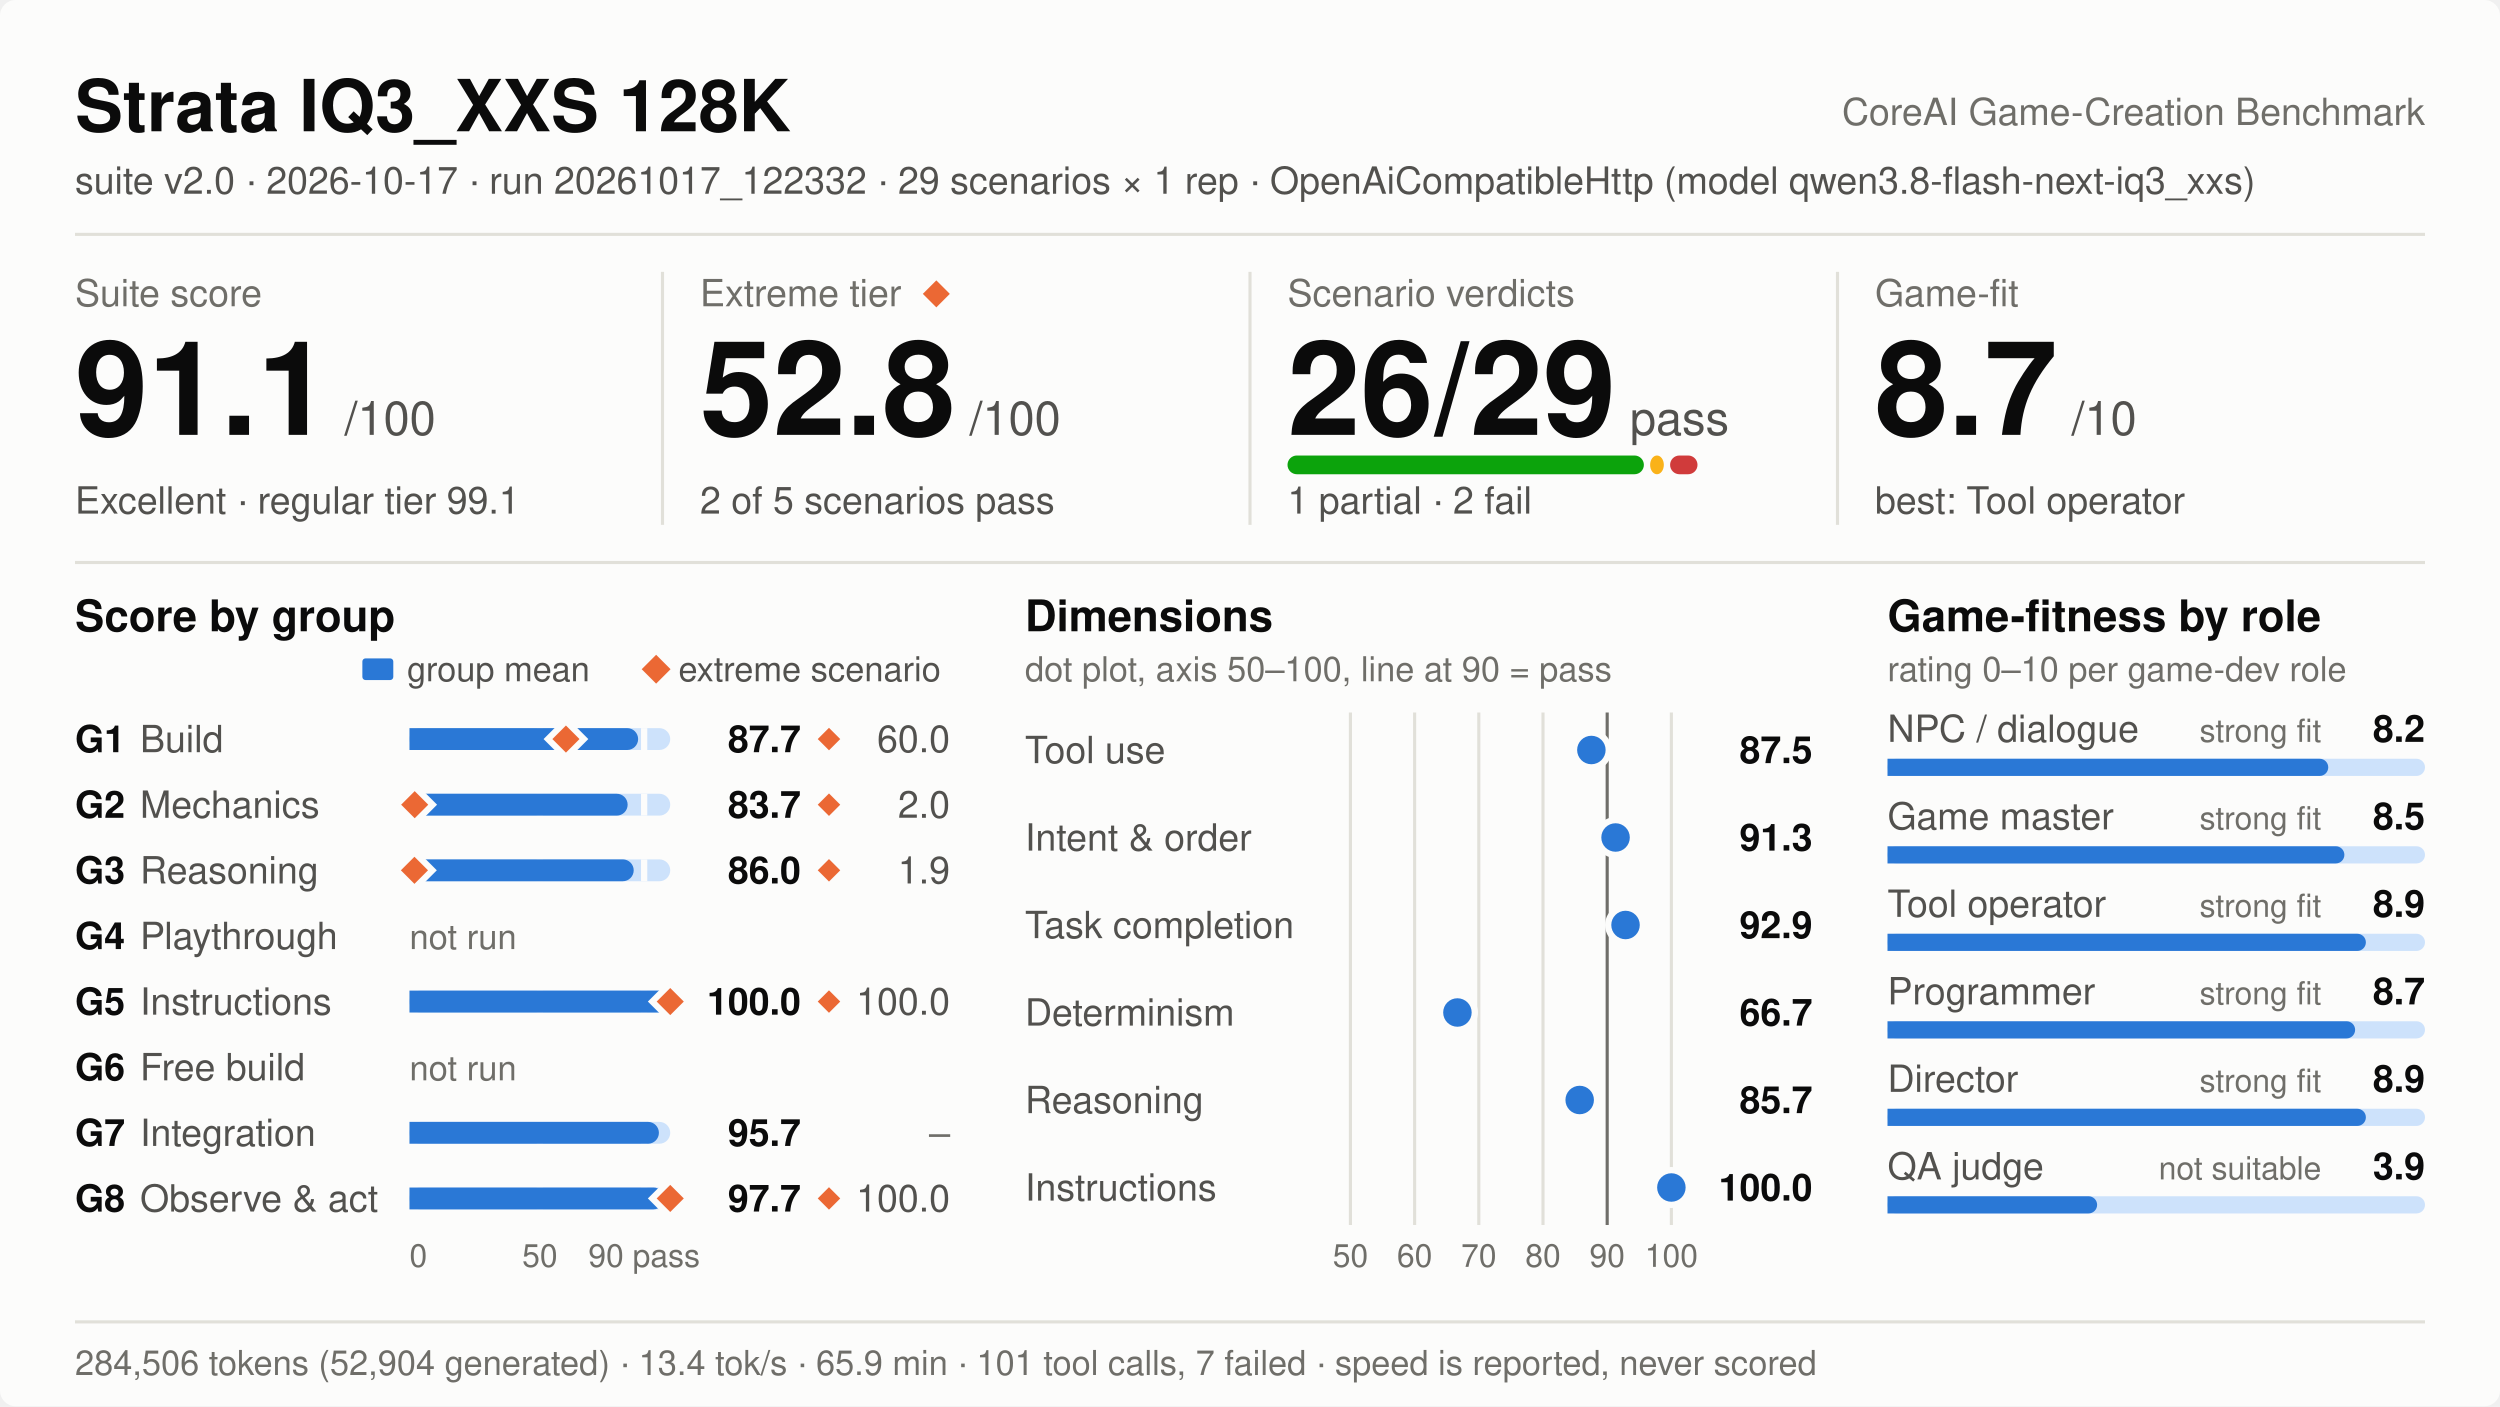
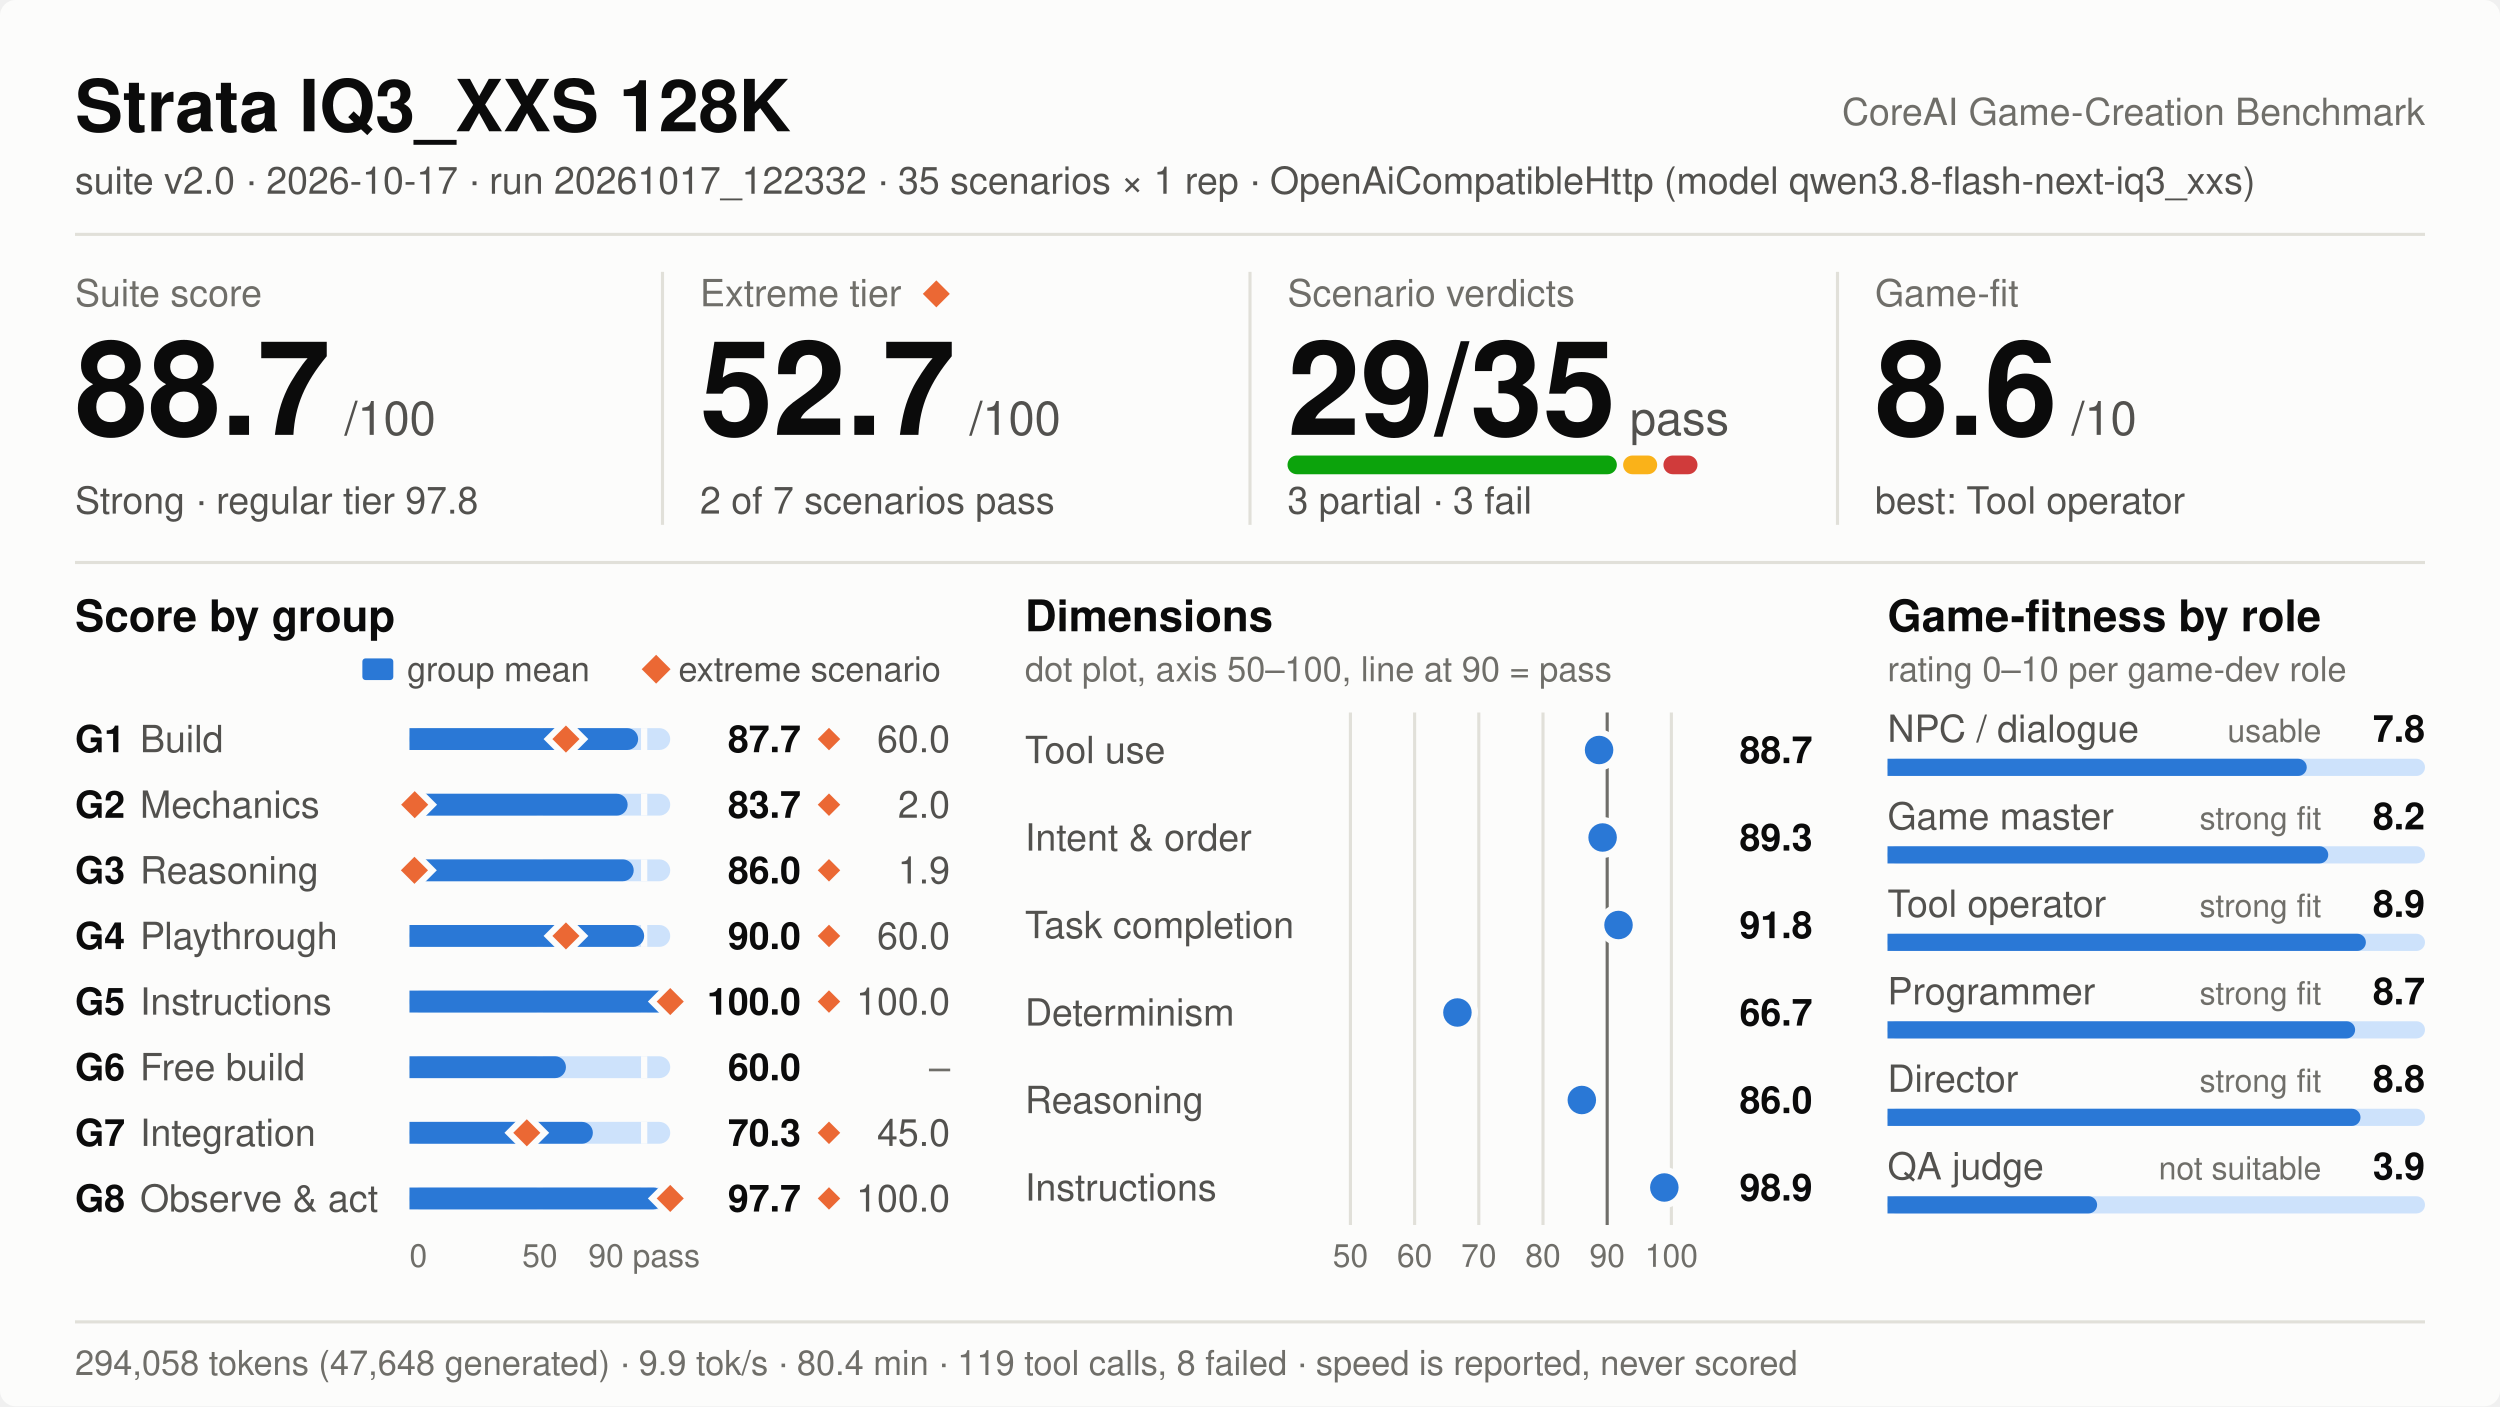
<svg xmlns="http://www.w3.org/2000/svg" width="1600" height="900" viewBox="0 0 1600 900" font-family="system-ui, -apple-system, 'Segoe UI', Helvetica, Arial, sans-serif" role="img" aria-label="CoreAI Game-Creation Benchmark model card: Strata IQ3_XXS 128K">
  <style>.bc-f3{fill:#6f6e69}.bc-f1{fill:#0b0b0b}.bc-f2{fill:#52514e}.bc-f9{fill:#eb6834}.bc-f10{fill:#0ca30c}.bc-f11{fill:#fab219}.bc-f12{fill:#d03b3b}.bc-f7{fill:#2a78d6}.bc-f8{fill:#cde2fb}.bc-f0{fill:#fcfcfb}.bc-s4{stroke:#e1e0d9}.bc-s3{stroke:#6f6e69}.bc-tn{font-variant-numeric:tabular-nums}@media (prefers-color-scheme: dark){.bc-f3{fill:#9a988f}.bc-f1{fill:#ffffff}.bc-f2{fill:#c3c2b7}.bc-f9{fill:#d95926}.bc-f10{fill:#0ca30c}.bc-f11{fill:#fab219}.bc-f12{fill:#d03b3b}.bc-f7{fill:#3987e5}.bc-f8{fill:#0d366b}.bc-f0{fill:#1a1a19}.bc-s4{stroke:#2c2c2a}.bc-s3{stroke:#9a988f}}</style>
  <rect width="100%" height="100%" rx="10" class="bc-f0" />
  <text x="1552" y="80" font-size="24" text-anchor="end" class="bc-f3">CoreAI Game-Creation Benchmark</text>
  <text x="48" y="84" font-size="46" font-weight="600" class="bc-f1">Strata IQ3_XXS 128K</text>
-   <text x="48" y="124" font-size="24" class="bc-f2">suite v2.0 · 2026-10-17 · run 20261017_122332 · 29 scenarios × 1 rep · OpenAiCompatibleHttp (model qwen3.8-flash-next-iq3_xxs)</text>
+   <text x="48" y="124" font-size="24" class="bc-f2">suite v2.0 · 2026-10-17 · run 20261017_122332 · 35 scenarios × 1 rep · OpenAiCompatibleHttp (model qwen3.8-flash-next-iq3_xxs)</text>
  <line x1="48" y1="150" x2="1552" y2="150" stroke-width="2" class="bc-s4" />
  <line x1="424" y1="174" x2="424" y2="335.92" stroke-width="2" class="bc-s4" />
  <line x1="800" y1="174" x2="800" y2="335.92" stroke-width="2" class="bc-s4" />
  <line x1="1176" y1="174" x2="1176" y2="335.92" stroke-width="2" class="bc-s4" />
  <text x="48" y="196" font-size="24" class="bc-f3">Suite score</text>
-   <text x="48" y="278.32" font-size="84" font-weight="600" class="bc-f1">91.1<tspan dx="9" font-size="30" font-weight="400" class="bc-f2">/100</tspan>
+   <text x="48" y="278.32" font-size="84" font-weight="600" class="bc-f1">88.7<tspan dx="9" font-size="30" font-weight="400" class="bc-f2">/100</tspan>
  </text>
-   <text x="48" y="328.72" font-size="24" class="bc-f2">Excellent · regular tier 99.1</text>
+   <text x="48" y="328.72" font-size="24" class="bc-f2">Strong · regular tier 97.8</text>
  <text x="448" y="196" font-size="24" class="bc-f3">Extreme tier</text>
-   <text x="448" y="278.32" font-size="84" font-weight="600" class="bc-f1">52.8<tspan dx="9" font-size="30" font-weight="400" class="bc-f2">/100</tspan>
+   <text x="448" y="278.32" font-size="84" font-weight="600" class="bc-f1">52.7<tspan dx="9" font-size="30" font-weight="400" class="bc-f2">/100</tspan>
  </text>
-   <text x="448" y="328.72" font-size="24" class="bc-f2">2 of 5 scenarios pass</text>
+   <text x="448" y="328.72" font-size="24" class="bc-f2">2 of 7 scenarios pass</text>
  <path d="M599.24,179.44 L607.88,188.08 L599.24,196.72 L590.6,188.08 Z" class="bc-f9" />
  <text x="824" y="196" font-size="24" class="bc-f3">Scenario verdicts</text>
-   <text x="824" y="278.32" font-size="84" font-weight="600" class="bc-f1">26/29<tspan dx="9" font-size="30" font-weight="400" class="bc-f2">pass</tspan>
+   <text x="824" y="278.32" font-size="84" font-weight="600" class="bc-f1">29/35<tspan dx="9" font-size="30" font-weight="400" class="bc-f2">pass</tspan>
  </text>
-   <text x="824" y="328.72" font-size="24" class="bc-f2">1 partial · 2 fail</text>
-   <rect x="824" y="291.52" width="228.08" height="12" rx="6" class="bc-f10" />
-   <rect x="1056.08" y="291.52" width="8.77" height="12" rx="6" class="bc-f11" />
-   <rect x="1068.86" y="291.52" width="17.54" height="12" rx="6" class="bc-f12" />
+   <text x="824" y="328.72" font-size="24" class="bc-f2">3 partial · 3 fail</text>
+   <rect x="824" y="291.52" width="210.79" height="12" rx="6" class="bc-f10" />
+   <rect x="1038.79" y="291.52" width="21.81" height="12" rx="6" class="bc-f11" />
+   <rect x="1064.59" y="291.52" width="21.81" height="12" rx="6" class="bc-f12" />
  <text x="1200" y="196" font-size="24" class="bc-f3">Game-fit</text>
-   <text x="1200" y="278.32" font-size="84" font-weight="600" class="bc-f1">8.7<tspan dx="9" font-size="30" font-weight="400" class="bc-f2">/10</tspan>
+   <text x="1200" y="278.32" font-size="84" font-weight="600" class="bc-f1">8.6<tspan dx="9" font-size="30" font-weight="400" class="bc-f2">/10</tspan>
  </text>
  <text x="1200" y="328.72" font-size="24" class="bc-f2">best: Tool operator</text>
  <line x1="48" y1="360" x2="1552" y2="360" stroke-width="2" class="bc-s4" />
  <text x="48" y="404" font-size="28" font-weight="600" class="bc-f1">Score by group</text>
  <text x="434.22" y="436" font-size="22" class="bc-f2">extreme scenario</text>
  <path d="M419.92,419.06 L429.16,428.3 L419.92,437.54 L410.68,428.3 Z" class="bc-f9" />
  <text x="260.51" y="436" font-size="22" class="bc-f2">group mean</text>
  <rect x="231.91" y="421.37" width="19.8" height="13.86" rx="2" class="bc-f7" />
  <text x="48" y="481.4" font-size="24" font-weight="600" class="bc-f1">G1<tspan dx="9.6" font-size="24" font-weight="400" class="bc-f2">Build</tspan>
  </text>
  <rect x="262.06" y="466" width="166.89" height="14" rx="7" class="bc-f8" />
  <rect x="343.51" y="466" width="4" height="14" class="bc-f0" />
  <rect x="410.26" y="466" width="4" height="14" class="bc-f0" />
  <path d="M262.06,466 H401.4 A7,7 0 0 1 408.4,473 V473 A7,7 0 0 1 401.4,480 H262.06 V466 Z" class="bc-f7" />
  <text x="512.55" y="481.4" font-size="24" font-weight="600" text-anchor="end" class="bc-f1 bc-tn">87.7</text>
  <path d="M362.2,458.68 L376.52,473 L362.2,487.32 L347.88,473 Z" class="bc-f0" />
  <path d="M362.2,464.32 L370.88,473 L362.2,481.68 L353.52,473 Z" class="bc-f9" />
  <path d="M530.55,465.8 L537.75,473 L530.55,480.2 L523.35,473 Z" class="bc-f9" />
  <text x="608" y="481.4" font-size="24" text-anchor="end" class="bc-f2 bc-tn">60.0</text>
  <text x="48" y="523.4" font-size="24" font-weight="600" class="bc-f1">G2<tspan dx="9.6" font-size="24" font-weight="400" class="bc-f2">Mechanics</tspan>
  </text>
  <rect x="262.06" y="508" width="166.89" height="14" rx="7" class="bc-f8" />
  <rect x="343.51" y="508" width="4" height="14" class="bc-f0" />
  <rect x="410.26" y="508" width="4" height="14" class="bc-f0" />
  <path d="M262.06,508 H394.69 A7,7 0 0 1 401.69,515 V515 A7,7 0 0 1 394.69,522 H262.06 V508 Z" class="bc-f7" />
  <text x="512.55" y="523.4" font-size="24" font-weight="600" text-anchor="end" class="bc-f1 bc-tn">83.7</text>
  <path d="M265.4,500.68 L279.72,515 L265.4,529.32 L251.08,515 Z" class="bc-f0" />
  <path d="M265.4,506.32 L274.08,515 L265.4,523.68 L256.72,515 Z" class="bc-f9" />
  <path d="M530.55,507.8 L537.75,515 L530.55,522.2 L523.35,515 Z" class="bc-f9" />
  <text x="608" y="523.4" font-size="24" text-anchor="end" class="bc-f2 bc-tn">2.0</text>
  <text x="48" y="565.4" font-size="24" font-weight="600" class="bc-f1">G3<tspan dx="9.6" font-size="24" font-weight="400" class="bc-f2">Reasoning</tspan>
  </text>
  <rect x="262.06" y="550" width="166.89" height="14" rx="7" class="bc-f8" />
  <rect x="343.51" y="550" width="4" height="14" class="bc-f0" />
  <rect x="410.26" y="550" width="4" height="14" class="bc-f0" />
  <path d="M262.06,550 H398.57 A7,7 0 0 1 405.57,557 V557 A7,7 0 0 1 398.57,564 H262.06 V550 Z" class="bc-f7" />
  <text x="512.55" y="565.4" font-size="24" font-weight="600" text-anchor="end" class="bc-f1 bc-tn">86.0</text>
  <path d="M265.24,542.68 L279.56,557 L265.24,571.32 L250.92,557 Z" class="bc-f0" />
  <path d="M265.24,548.32 L273.92,557 L265.24,565.68 L256.56,557 Z" class="bc-f9" />
  <path d="M530.55,549.8 L537.75,557 L530.55,564.2 L523.35,557 Z" class="bc-f9" />
  <text x="608" y="565.4" font-size="24" text-anchor="end" class="bc-f2 bc-tn">1.9</text>
  <text x="48" y="607.4" font-size="24" font-weight="600" class="bc-f1">G4<tspan dx="9.6" font-size="24" font-weight="400" class="bc-f2">Playthrough</tspan>
  </text>
-   <text x="262.06" y="607.4" font-size="22.08" class="bc-f3">not run</text>
+   <rect x="262.06" y="592" width="166.89" height="14" rx="7" class="bc-f8" />
+   <rect x="343.51" y="592" width="4" height="14" class="bc-f0" />
+   <rect x="410.26" y="592" width="4" height="14" class="bc-f0" />
+   <path d="M262.06,592 H405.26 A7,7 0 0 1 412.26,599 V599 A7,7 0 0 1 405.26,606 H262.06 V592 Z" class="bc-f7" />
+   <text x="512.55" y="607.4" font-size="24" font-weight="600" text-anchor="end" class="bc-f1 bc-tn">90.0</text>
+   <path d="M362.2,584.68 L376.52,599 L362.2,613.32 L347.88,599 Z" class="bc-f0" />
+   <path d="M362.2,590.32 L370.88,599 L362.2,607.68 L353.52,599 Z" class="bc-f9" />
+   <path d="M530.55,591.8 L537.75,599 L530.55,606.2 L523.35,599 Z" class="bc-f9" />
+   <text x="608" y="607.4" font-size="24" text-anchor="end" class="bc-f2 bc-tn">60.0</text>
  <text x="48" y="649.4" font-size="24" font-weight="600" class="bc-f1">G5<tspan dx="9.6" font-size="24" font-weight="400" class="bc-f2">Instructions</tspan>
  </text>
  <rect x="262.06" y="634" width="166.89" height="14" rx="7" class="bc-f8" />
  <rect x="343.51" y="634" width="4" height="14" class="bc-f0" />
  <rect x="410.26" y="634" width="4" height="14" class="bc-f0" />
  <path d="M262.06,634 H421.95 A7,7 0 0 1 428.95,641 V641 A7,7 0 0 1 421.95,648 H262.06 V634 Z" class="bc-f7" />
  <text x="512.55" y="649.4" font-size="24" font-weight="600" text-anchor="end" class="bc-f1 bc-tn">100.0</text>
  <path d="M428.95,626.68 L443.27,641 L428.95,655.32 L414.63,641 Z" class="bc-f0" />
  <path d="M428.95,632.32 L437.63,641 L428.95,649.68 L420.27,641 Z" class="bc-f9" />
  <path d="M530.55,633.8 L537.75,641 L530.55,648.2 L523.35,641 Z" class="bc-f9" />
  <text x="608" y="649.4" font-size="24" text-anchor="end" class="bc-f2 bc-tn">100.0</text>
  <text x="48" y="691.4" font-size="24" font-weight="600" class="bc-f1">G6<tspan dx="9.6" font-size="24" font-weight="400" class="bc-f2">Free build</tspan>
  </text>
-   <text x="262.06" y="691.4" font-size="22.08" class="bc-f3">not run</text>
+   <rect x="262.06" y="676" width="166.89" height="14" rx="7" class="bc-f8" />
+   <rect x="343.51" y="676" width="4" height="14" class="bc-f0" />
+   <rect x="410.26" y="676" width="4" height="14" class="bc-f0" />
+   <path d="M262.06,676 H355.2 A7,7 0 0 1 362.2,683 V683 A7,7 0 0 1 355.2,690 H262.06 V676 Z" class="bc-f7" />
+   <text x="512.55" y="691.4" font-size="24" font-weight="600" text-anchor="end" class="bc-f1 bc-tn">60.0</text>
+   <text x="608" y="691.4" font-size="24" text-anchor="end" class="bc-f3">–</text>
  <text x="48" y="733.4" font-size="24" font-weight="600" class="bc-f1">G7<tspan dx="9.6" font-size="24" font-weight="400" class="bc-f2">Integration</tspan>
  </text>
  <rect x="262.06" y="718" width="166.89" height="14" rx="7" class="bc-f8" />
  <rect x="343.51" y="718" width="4" height="14" class="bc-f0" />
  <rect x="410.26" y="718" width="4" height="14" class="bc-f0" />
-   <path d="M262.06,718 H414.7 A7,7 0 0 1 421.7,725 V725 A7,7 0 0 1 414.7,732 H262.06 V718 Z" class="bc-f7" />
-   <text x="512.55" y="733.4" font-size="24" font-weight="600" text-anchor="end" class="bc-f1 bc-tn">95.7</text>
-   <text x="608" y="733.4" font-size="24" text-anchor="end" class="bc-f3">–</text>
+   <path d="M262.06,718 H372.43 A7,7 0 0 1 379.43,725 V725 A7,7 0 0 1 372.43,732 H262.06 V718 Z" class="bc-f7" />
+   <text x="512.55" y="733.4" font-size="24" font-weight="600" text-anchor="end" class="bc-f1 bc-tn">70.3</text>
+   <path d="M337.16,710.68 L351.48,725 L337.16,739.32 L322.84,725 Z" class="bc-f0" />
+   <path d="M337.16,716.32 L345.84,725 L337.16,733.68 L328.48,725 Z" class="bc-f9" />
+   <path d="M530.55,717.8 L537.75,725 L530.55,732.2 L523.35,725 Z" class="bc-f9" />
+   <text x="608" y="733.4" font-size="24" text-anchor="end" class="bc-f2 bc-tn">45.0</text>
  <text x="48" y="775.4" font-size="24" font-weight="600" class="bc-f1">G8<tspan dx="9.6" font-size="24" font-weight="400" class="bc-f2">Observe &amp; act</tspan>
  </text>
  <rect x="262.06" y="760" width="166.89" height="14" rx="7" class="bc-f8" />
  <rect x="343.51" y="760" width="4" height="14" class="bc-f0" />
  <rect x="410.26" y="760" width="4" height="14" class="bc-f0" />
  <path d="M262.06,760 H418.16 A7,7 0 0 1 425.16,767 V767 A7,7 0 0 1 418.16,774 H262.06 V760 Z" class="bc-f7" />
  <text x="512.55" y="775.4" font-size="24" font-weight="600" text-anchor="end" class="bc-f1 bc-tn">97.7</text>
  <path d="M428.95,752.68 L443.27,767 L428.95,781.32 L414.63,767 Z" class="bc-f0" />
  <path d="M428.95,758.32 L437.63,767 L428.95,775.68 L420.27,767 Z" class="bc-f9" />
  <path d="M530.55,759.8 L537.75,767 L530.55,774.2 L523.35,767 Z" class="bc-f9" />
  <text x="608" y="775.4" font-size="24" text-anchor="end" class="bc-f2 bc-tn">100.0</text>
  <text x="262.06" y="810.8" font-size="20.4" class="bc-f3">0</text>
  <text x="345.51" y="810.8" font-size="20.4" text-anchor="middle" class="bc-f3">50</text>
  <text x="412.26" y="810.8" font-size="20.4" text-anchor="middle" class="bc-f3">90 pass</text>
  <text x="656" y="404" font-size="28" font-weight="600" class="bc-f1">Dimensions</text>
  <text x="656" y="436" font-size="22" class="bc-f3">dot plot, axis 50–100, line at 90 = pass</text>
  <line x1="864.28" y1="456" x2="864.28" y2="784" stroke-width="2" class="bc-s4" />
  <text x="864.28" y="810.8" font-size="20.4" text-anchor="middle" class="bc-f3">50</text>
  <line x1="905.36" y1="456" x2="905.36" y2="784" stroke-width="2" class="bc-s4" />
  <text x="905.36" y="810.8" font-size="20.4" text-anchor="middle" class="bc-f3">60</text>
  <line x1="946.44" y1="456" x2="946.44" y2="784" stroke-width="2" class="bc-s4" />
  <text x="946.44" y="810.8" font-size="20.4" text-anchor="middle" class="bc-f3">70</text>
  <line x1="987.52" y1="456" x2="987.52" y2="784" stroke-width="2" class="bc-s4" />
  <text x="987.52" y="810.8" font-size="20.4" text-anchor="middle" class="bc-f3">80</text>
  <line x1="1028.6" y1="456" x2="1028.6" y2="784" stroke-width="2" class="bc-s3" />
  <text x="1028.6" y="810.8" font-size="20.4" text-anchor="middle" class="bc-f3">90</text>
  <line x1="1069.68" y1="456" x2="1069.68" y2="784" stroke-width="2" class="bc-s4" />
  <text x="1069.68" y="810.8" font-size="20.4" text-anchor="middle" class="bc-f3">100</text>
  <text x="656" y="488.4" font-size="24" class="bc-f2">Tool use</text>
-   <circle cx="1018.48" cy="480" r="13.12" class="bc-f0" />
-   <circle cx="1018.48" cy="480" r="9.12" class="bc-f7" />
-   <text x="1160" y="488.4" font-size="24" font-weight="600" text-anchor="end" class="bc-f1 bc-tn">87.5</text>
+   <circle cx="1023.41" cy="480" r="13.12" class="bc-f0" />
+   <circle cx="1023.41" cy="480" r="9.12" class="bc-f7" />
+   <text x="1160" y="488.4" font-size="24" font-weight="600" text-anchor="end" class="bc-f1 bc-tn">88.7</text>
  <text x="656" y="544.4" font-size="24" class="bc-f2">Intent &amp; order</text>
-   <circle cx="1033.96" cy="536" r="13.12" class="bc-f0" />
-   <circle cx="1033.96" cy="536" r="9.12" class="bc-f7" />
-   <text x="1160" y="544.4" font-size="24" font-weight="600" text-anchor="end" class="bc-f1 bc-tn">91.3</text>
+   <circle cx="1025.67" cy="536" r="13.12" class="bc-f0" />
+   <circle cx="1025.67" cy="536" r="9.12" class="bc-f7" />
+   <text x="1160" y="544.4" font-size="24" font-weight="600" text-anchor="end" class="bc-f1 bc-tn">89.3</text>
  <text x="656" y="600.4" font-size="24" class="bc-f2">Task completion</text>
-   <circle cx="1040.34" cy="592" r="13.12" class="bc-f0" />
-   <circle cx="1040.34" cy="592" r="9.12" class="bc-f7" />
-   <text x="1160" y="600.4" font-size="24" font-weight="600" text-anchor="end" class="bc-f1 bc-tn">92.9</text>
+   <circle cx="1035.85" cy="592" r="13.12" class="bc-f0" />
+   <circle cx="1035.85" cy="592" r="9.12" class="bc-f7" />
+   <text x="1160" y="600.4" font-size="24" font-weight="600" text-anchor="end" class="bc-f1 bc-tn">91.8</text>
  <text x="656" y="656.4" font-size="24" class="bc-f2">Determinism</text>
  <circle cx="932.75" cy="648" r="13.12" class="bc-f0" />
  <circle cx="932.75" cy="648" r="9.12" class="bc-f7" />
  <text x="1160" y="656.4" font-size="24" font-weight="600" text-anchor="end" class="bc-f1 bc-tn">66.7</text>
  <text x="656" y="712.4" font-size="24" class="bc-f2">Reasoning</text>
-   <circle cx="1011" cy="704" r="13.12" class="bc-f0" />
-   <circle cx="1011" cy="704" r="9.12" class="bc-f7" />
-   <text x="1160" y="712.4" font-size="24" font-weight="600" text-anchor="end" class="bc-f1 bc-tn">85.7</text>
+   <circle cx="1012.37" cy="704" r="13.12" class="bc-f0" />
+   <circle cx="1012.37" cy="704" r="9.12" class="bc-f7" />
+   <text x="1160" y="712.4" font-size="24" font-weight="600" text-anchor="end" class="bc-f1 bc-tn">86.0</text>
  <text x="656" y="768.4" font-size="24" class="bc-f2">Instructions</text>
-   <circle cx="1069.68" cy="760" r="13.12" class="bc-f0" />
-   <circle cx="1069.68" cy="760" r="9.12" class="bc-f7" />
-   <text x="1160" y="768.4" font-size="24" font-weight="600" text-anchor="end" class="bc-f1 bc-tn">100.0</text>
+   <circle cx="1065.17" cy="760" r="13.12" class="bc-f0" />
+   <circle cx="1065.17" cy="760" r="9.12" class="bc-f7" />
+   <text x="1160" y="768.4" font-size="24" font-weight="600" text-anchor="end" class="bc-f1 bc-tn">98.9</text>
  <text x="1208" y="404" font-size="28" font-weight="600" class="bc-f1">Game-fitness by role</text>
  <text x="1208" y="436" font-size="22" class="bc-f3">rating 0–10 per game-dev role</text>
  <text x="1208" y="474.8" font-size="24" class="bc-f2">NPC / dialogue</text>
-   <text x="1485.65" y="474.8" font-size="20.4" text-anchor="end" class="bc-f3">strong fit</text>
+   <text x="1485.65" y="474.8" font-size="20.4" text-anchor="end" class="bc-f3">usable</text>
  <rect x="1208" y="485.6" width="344" height="11" rx="5.5" class="bc-f8" />
-   <path d="M1208,485.6 H1484.58 A5.5,5.5 0 0 1 1490.08,491.1 V491.1 A5.5,5.5 0 0 1 1484.58,496.6 H1208 V485.6 Z" class="bc-f7" />
-   <text x="1552" y="474.8" font-size="24" font-weight="600" text-anchor="end" class="bc-f1 bc-tn">8.2</text>
+   <path d="M1208,485.6 H1470.82 A5.5,5.5 0 0 1 1476.32,491.1 V491.1 A5.5,5.5 0 0 1 1470.82,496.6 H1208 V485.6 Z" class="bc-f7" />
+   <text x="1552" y="474.8" font-size="24" font-weight="600" text-anchor="end" class="bc-f1 bc-tn">7.8</text>
  <text x="1208" y="530.8" font-size="24" class="bc-f2">Game master</text>
  <text x="1485.65" y="530.8" font-size="20.4" text-anchor="end" class="bc-f3">strong fit</text>
  <rect x="1208" y="541.6" width="344" height="11" rx="5.5" class="bc-f8" />
-   <path d="M1208,541.6 H1494.9 A5.5,5.5 0 0 1 1500.4,547.1 V547.1 A5.5,5.5 0 0 1 1494.9,552.6 H1208 V541.6 Z" class="bc-f7" />
-   <text x="1552" y="530.8" font-size="24" font-weight="600" text-anchor="end" class="bc-f1 bc-tn">8.5</text>
+   <path d="M1208,541.6 H1484.58 A5.5,5.5 0 0 1 1490.08,547.1 V547.1 A5.5,5.5 0 0 1 1484.58,552.6 H1208 V541.6 Z" class="bc-f7" />
+   <text x="1552" y="530.8" font-size="24" font-weight="600" text-anchor="end" class="bc-f1 bc-tn">8.2</text>
  <text x="1208" y="586.8" font-size="24" class="bc-f2">Tool operator</text>
  <text x="1485.65" y="586.8" font-size="20.4" text-anchor="end" class="bc-f3">strong fit</text>
  <rect x="1208" y="597.6" width="344" height="11" rx="5.5" class="bc-f8" />
  <path d="M1208,597.6 H1508.66 A5.5,5.5 0 0 1 1514.16,603.1 V603.1 A5.5,5.5 0 0 1 1508.66,608.6 H1208 V597.6 Z" class="bc-f7" />
  <text x="1552" y="586.8" font-size="24" font-weight="600" text-anchor="end" class="bc-f1 bc-tn">8.9</text>
  <text x="1208" y="642.8" font-size="24" class="bc-f2">Programmer</text>
  <text x="1485.65" y="642.8" font-size="20.4" text-anchor="end" class="bc-f3">strong fit</text>
  <rect x="1208" y="653.6" width="344" height="11" rx="5.5" class="bc-f8" />
  <path d="M1208,653.6 H1501.78 A5.5,5.5 0 0 1 1507.28,659.1 V659.1 A5.5,5.5 0 0 1 1501.78,664.6 H1208 V653.6 Z" class="bc-f7" />
  <text x="1552" y="642.8" font-size="24" font-weight="600" text-anchor="end" class="bc-f1 bc-tn">8.7</text>
  <text x="1208" y="698.8" font-size="24" class="bc-f2">Director</text>
  <text x="1485.65" y="698.8" font-size="20.4" text-anchor="end" class="bc-f3">strong fit</text>
  <rect x="1208" y="709.6" width="344" height="11" rx="5.5" class="bc-f8" />
-   <path d="M1208,709.6 H1508.66 A5.5,5.5 0 0 1 1514.16,715.1 V715.1 A5.5,5.5 0 0 1 1508.66,720.6 H1208 V709.6 Z" class="bc-f7" />
-   <text x="1552" y="698.8" font-size="24" font-weight="600" text-anchor="end" class="bc-f1 bc-tn">8.9</text>
+   <path d="M1208,709.6 H1505.22 A5.5,5.5 0 0 1 1510.72,715.1 V715.1 A5.5,5.5 0 0 1 1505.22,720.6 H1208 V709.6 Z" class="bc-f7" />
+   <text x="1552" y="698.8" font-size="24" font-weight="600" text-anchor="end" class="bc-f1 bc-tn">8.8</text>
  <text x="1208" y="754.8" font-size="24" class="bc-f2">QA judge</text>
  <text x="1485.65" y="754.8" font-size="20.4" text-anchor="end" class="bc-f3">not suitable</text>
  <rect x="1208" y="765.6" width="344" height="11" rx="5.5" class="bc-f8" />
  <path d="M1208,765.6 H1336.66 A5.5,5.5 0 0 1 1342.16,771.1 V771.1 A5.5,5.5 0 0 1 1336.66,776.6 H1208 V765.6 Z" class="bc-f7" />
  <text x="1552" y="754.8" font-size="24" font-weight="600" text-anchor="end" class="bc-f1 bc-tn">3.9</text>
  <line x1="48" y1="846" x2="1552" y2="846" stroke-width="2" class="bc-s4" />
-   <text x="48" y="880" font-size="22" class="bc-f3">284,506 tokens (52,904 generated) · 13.4 tok/s · 65.9 min · 101 tool calls, 7 failed · speed is reported, never scored</text>
+   <text x="48" y="880" font-size="22" class="bc-f3">294,058 tokens (47,648 generated) · 9.9 tok/s · 80.4 min · 119 tool calls, 8 failed · speed is reported, never scored</text>
</svg>
